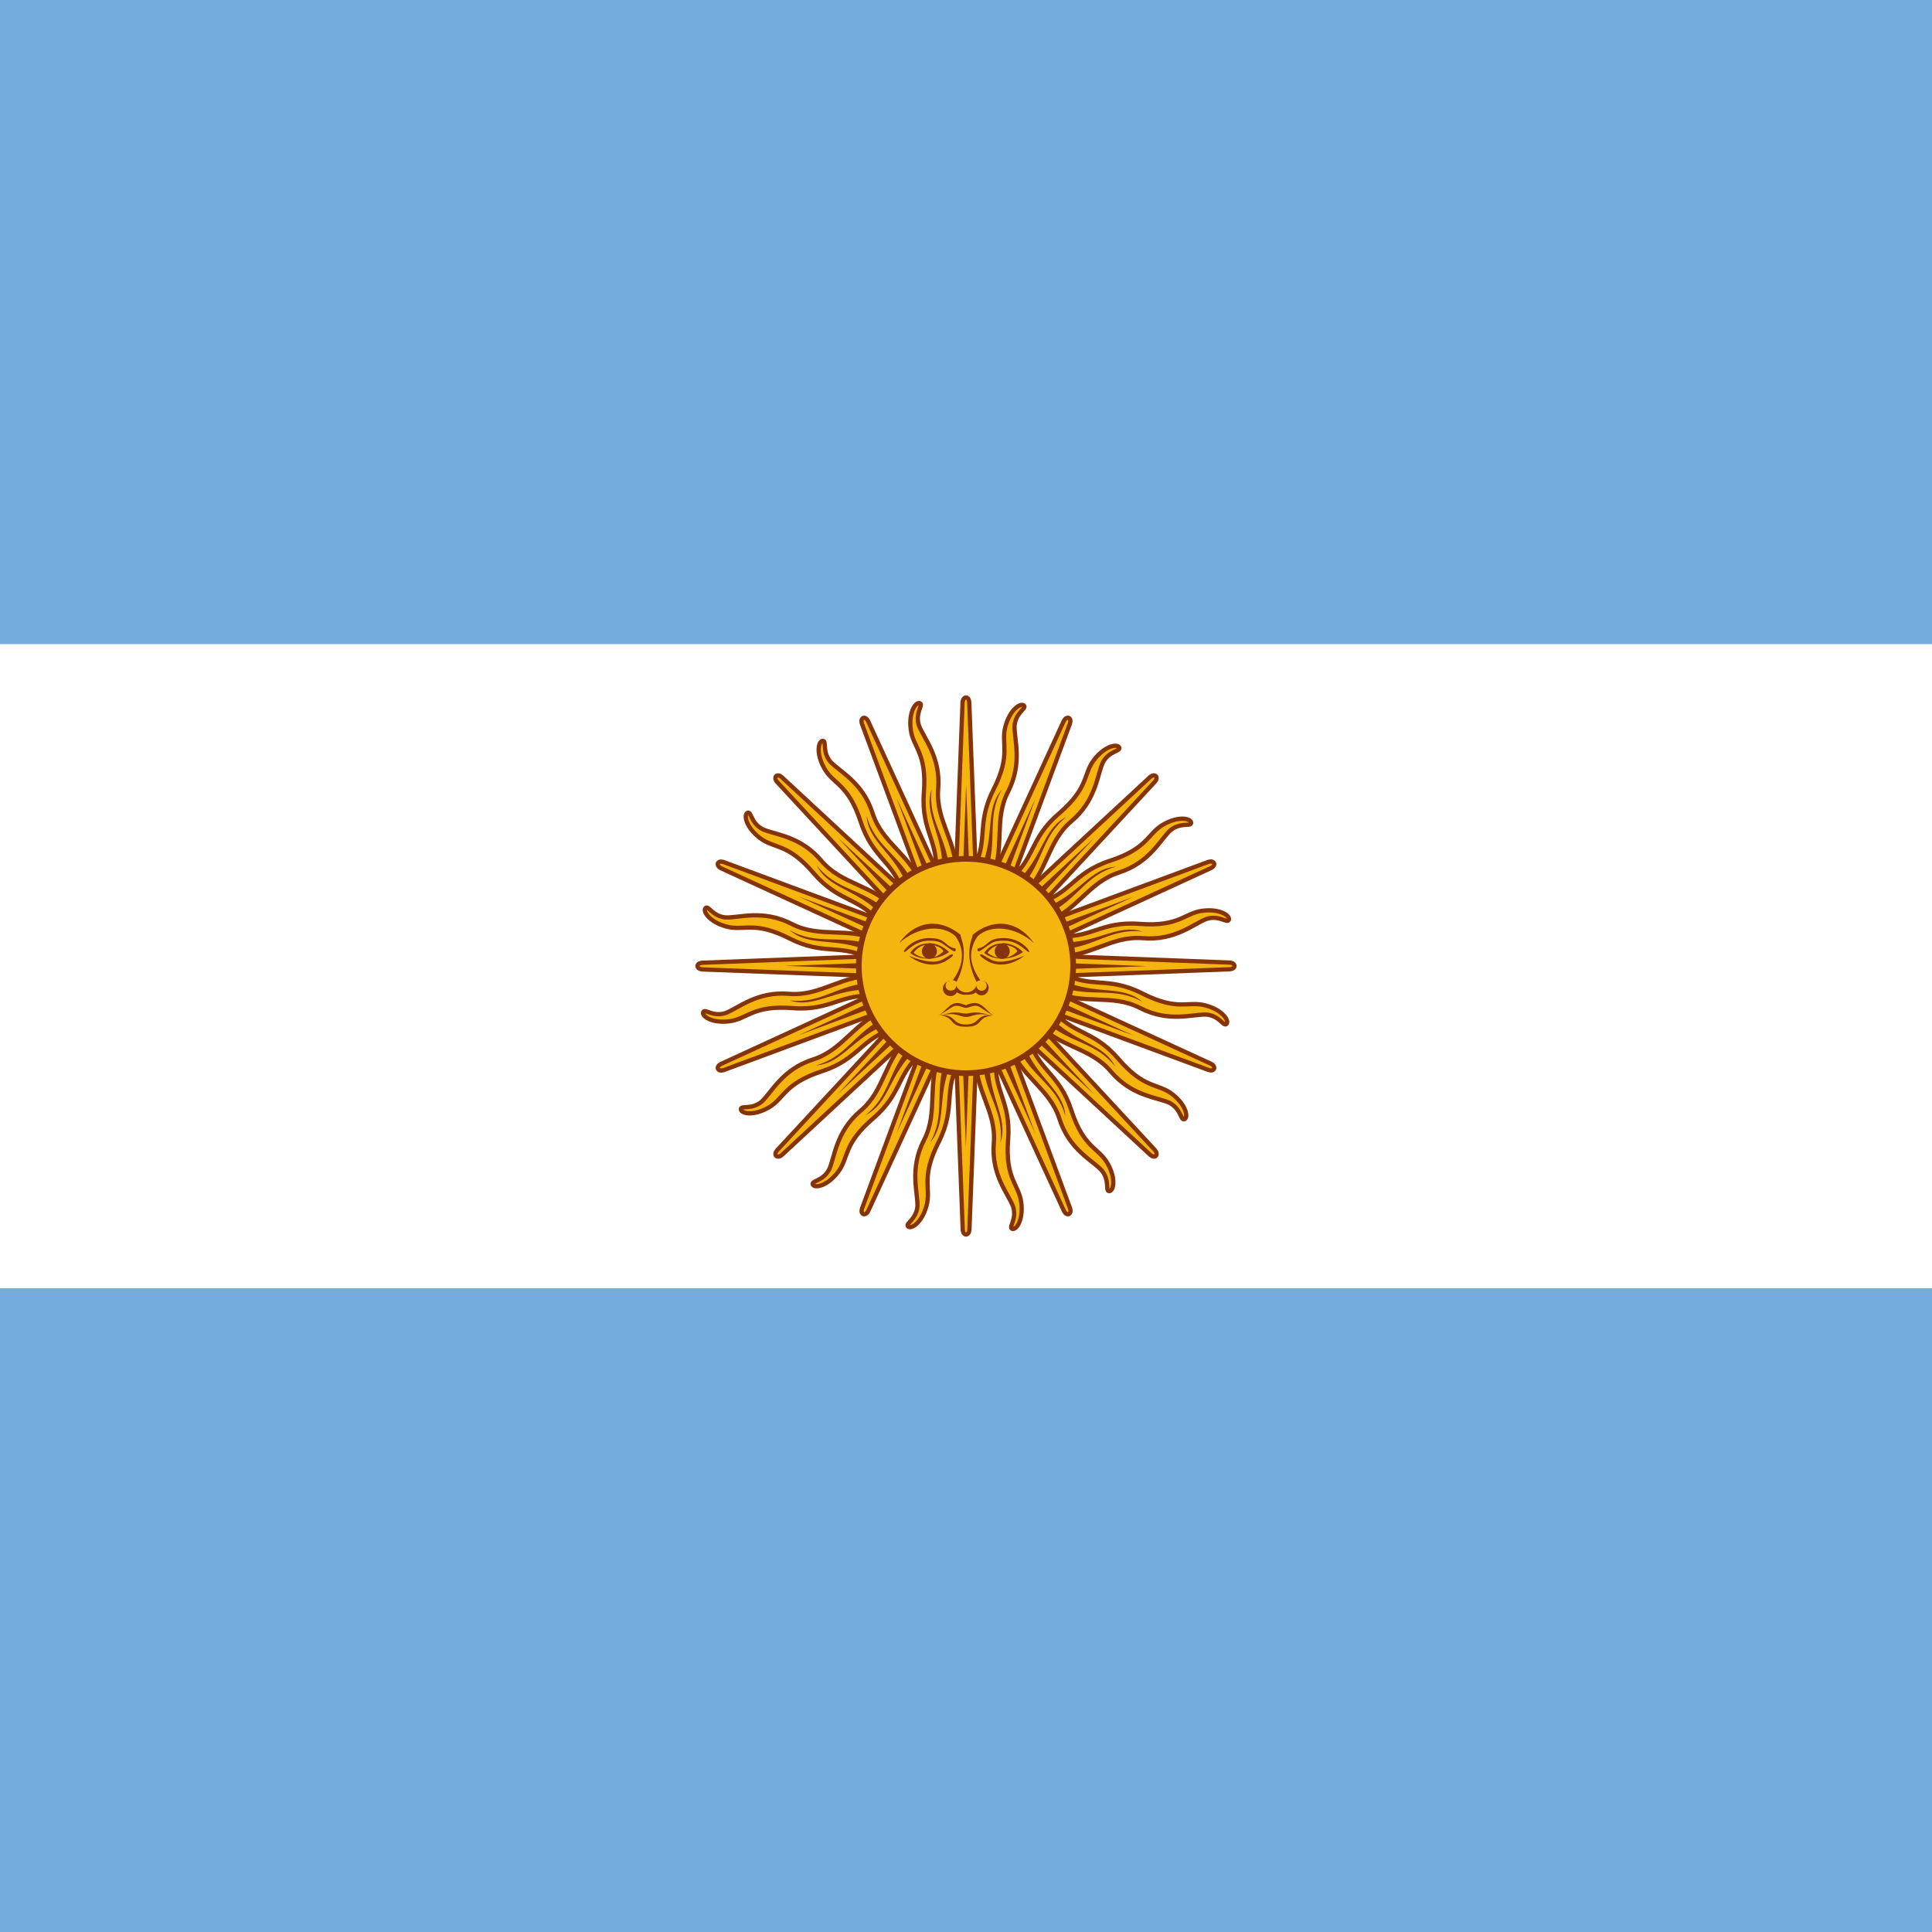
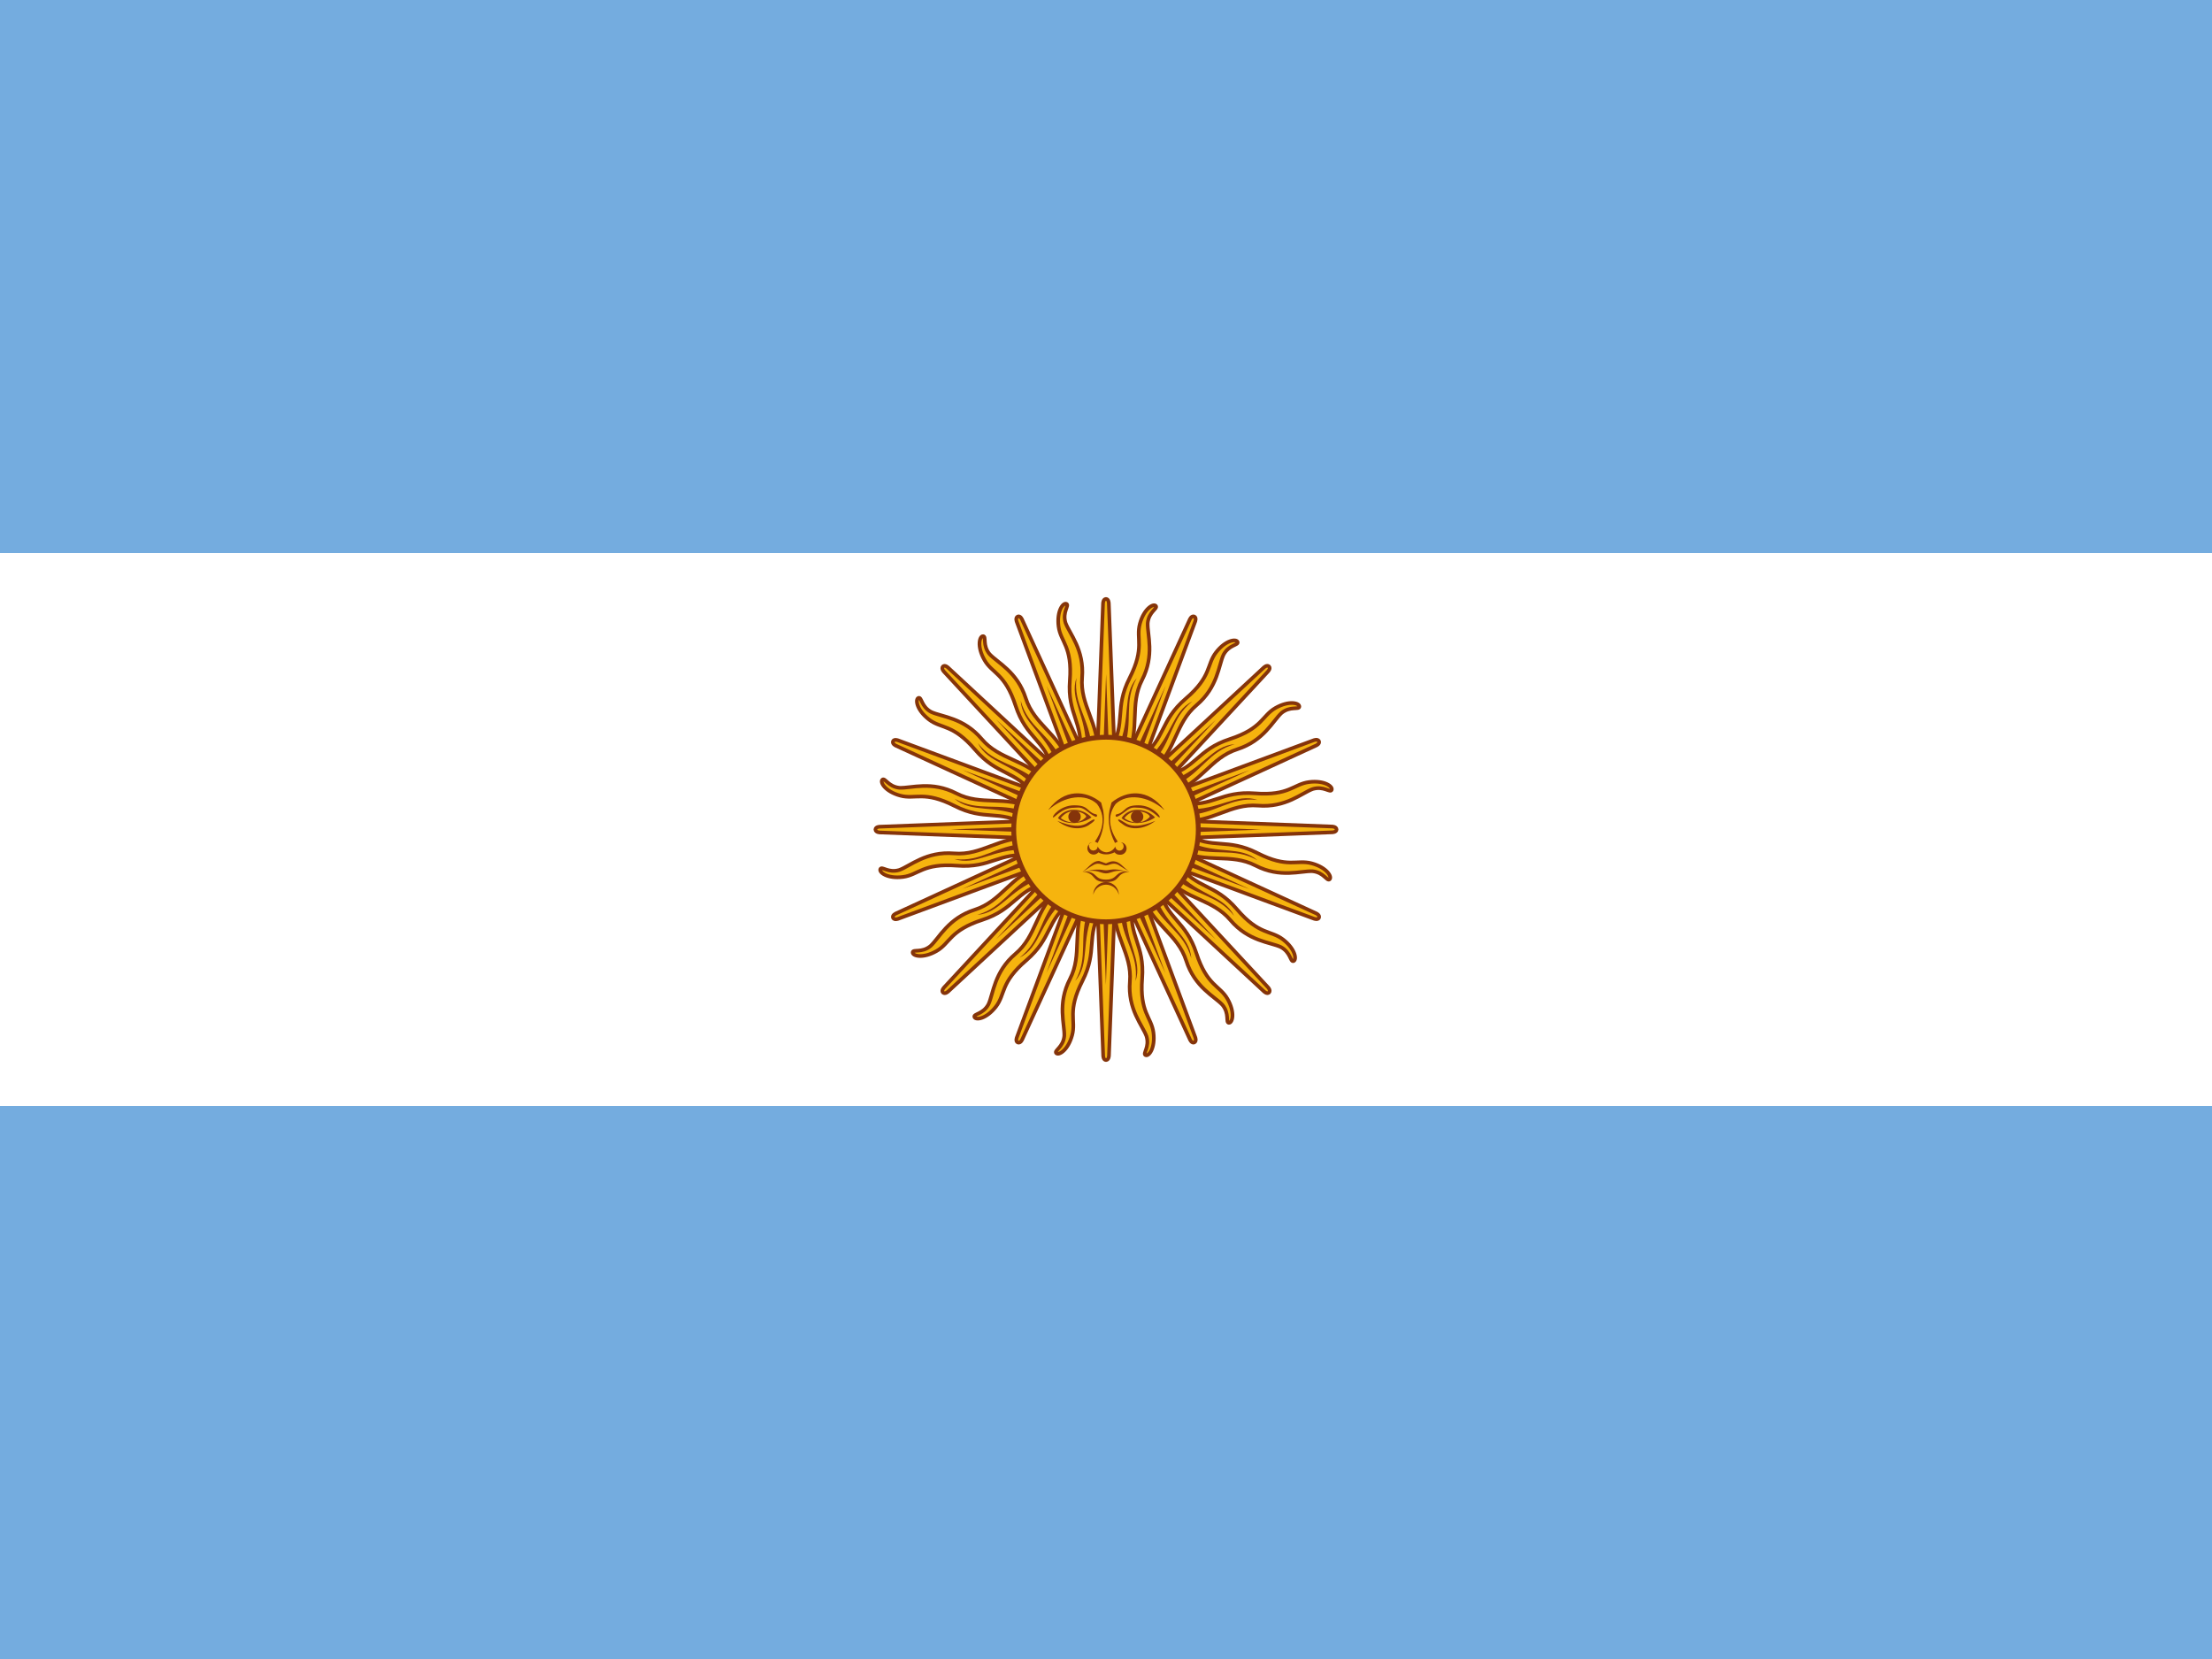
- <svg xmlns="http://www.w3.org/2000/svg" xmlns:xlink="http://www.w3.org/1999/xlink" id="flag-icons-ar" viewBox="0 0 512 512">
-   <path fill="#74acdf" d="M0 0h512v512H0z" />
-   <path fill="#fff" d="M0 170.7h512v170.7H0z" />
-   <g id="ar-c" transform="translate(-153.6)scale(1.024)">
+ <svg xmlns="http://www.w3.org/2000/svg" xmlns:xlink="http://www.w3.org/1999/xlink" id="flag-icons-ar" viewBox="0 0 640 480">
+   <path fill="#74acdf" d="M0 0h640v480H0z" />
+   <path fill="#fff" d="M0 160h640v160H0z" />
+   <g id="ar-c" transform="translate(-64)scale(.96)">
    <path id="ar-a" fill="#f6b40e" stroke="#85340a" stroke-width="1.1" d="m396.8 251.3 28.5 62s.5 1.2 1.3.9c.8-.4.3-1.6.3-1.6l-23.7-64m-.7 24.2c-.4 9.4 5.4 14.6 4.7 23s3.8 13.2 5 16.5c1 3.3-1.2 5.2-.3 5.7 1 .5 3-2.1 2.4-6.8s-4.2-6-3.4-16.3-4.2-12.7-3-22" />
    <use xlink:href="#ar-a" width="100%" height="100%" transform="rotate(22.5 400 250)" />
    <use xlink:href="#ar-a" width="100%" height="100%" transform="rotate(45 400 250)" />
    <use xlink:href="#ar-a" width="100%" height="100%" transform="rotate(67.5 400 250)" />
    <path id="ar-b" fill="#85340a" d="M404.3 274.4c.5 9 5.6 13 4.6 21.3 2.2-6.5-3.1-11.6-2.8-21.2m-7.7-23.8 19.5 42.6-16.3-43.9" />
    <use xlink:href="#ar-b" width="100%" height="100%" transform="rotate(22.5 400 250)" />
    <use xlink:href="#ar-b" width="100%" height="100%" transform="rotate(45 400 250)" />
    <use xlink:href="#ar-b" width="100%" height="100%" transform="rotate(67.5 400 250)" />
  </g>
-   <use xlink:href="#ar-c" width="100%" height="100%" transform="rotate(90 256 256)" />
-   <use xlink:href="#ar-c" width="100%" height="100%" transform="rotate(180 256 256)" />
-   <use xlink:href="#ar-c" width="100%" height="100%" transform="rotate(-90 256 256)" />
-   <circle cx="256" cy="256" r="28.4" fill="#f6b40e" stroke="#85340a" stroke-width="1.5" />
-   <path id="ar-h" fill="#843511" stroke-width="1" d="M265.7 250q-3.1 0-4.9 2.5c2.2 2 7 2.2 10.3-.2a8 8 0 0 0-5.4-2.4zm0 .4c1.9 0 3.6.8 3.9 1.7-2.2 2.4-5.7 2.2-7.9.4q1.6-2.2 4-2.1" />
-   <use xlink:href="#ar-d" width="100%" height="100%" transform="matrix(-1 0 0 1 512.3 0)" />
-   <use xlink:href="#ar-e" width="100%" height="100%" transform="matrix(-1 0 0 1 512.3 0)" />
-   <use xlink:href="#ar-f" width="100%" height="100%" transform="translate(19.3)" />
-   <use xlink:href="#ar-g" width="100%" height="100%" transform="matrix(-1 0 0 1 512.3 0)" />
-   <path fill="#85340a" d="M251.6 260a2 2 0 1 0 2 3q1.4.8 2.4.6h.3c.5 0 1.6 0 2.3-.6q.6.8 1.6.8a2 2 0 0 0 .4-3.9q.8.3.9 1.3a1.3 1.3 0 0 1-2.7 0 3 3 0 0 1-2.7 1.8 3 3 0 0 1-2.7-1.8q-.1 1.2-1.3 1.3a1.3 1.3 0 0 1-.4-2.6zm2.2 5.8c-2.2 0-3 2-5 3.3q1.4-.8 3.5-2.2c1.5-.9 2.8.2 3.7.2s2.2-1.1 3.7-.2q2 1.4 3.5 2.2c-2-1.4-2.8-3.3-5-3.3a6 6 0 0 0-2.2.6q-1.6-.6-2.2-.6" />
-   <path fill="#85340a" d="M253 268.3q-1.2 0-3.6.8c4-1 4.8.4 6.6.4s2.6-1.3 6.6-.4c-4.4-1.4-5.3-.5-6.6-.5-.9 0-1.5-.3-3-.3" />
-   <path fill="#85340a" d="M249.6 269h-.8c4.6.5 2.4 3.1 7.2 3.1s2.6-2.6 7.2-3c-4.8-.5-3.3 2.4-7.2 2.4-3.7 0-2.6-2.5-6.4-2.5" />
-   <path fill="#85340a" d="M260 276.1a4 4 0 0 0-8 0 4 4 0 0 1 8 0" />
-   <path id="ar-e" fill="#85340a" stroke-width="1" d="M238.3 249.9c5-4.4 11.4-5 14.9-1.8a9 9 0 0 1 1.6 3.7q.7 3.8-2.3 8 .5 0 1 .4 2.6-5.1 1.7-10l-.7-2.5c-4.8-4-11.4-4.4-16.2 2.2" />
-   <path id="ar-d" fill="#85340a" stroke-width="1" d="M246.2 248.6c2.8 0 3.5.6 4.8 1.7s2 .9 2.2 1.1 0 .9-.4.7q-.7-.3-2.7-1.8c-1.3-1-2.6-1-4-1-3.8 0-6 3.2-6.5 3s2.2-3.7 6.6-3.7" />
-   <use xlink:href="#ar-h" width="100%" height="100%" transform="translate(-19.6)" />
-   <circle id="ar-f" cx="246.3" cy="252.1" r="2" fill="#85340a" stroke-width="1" />
-   <path id="ar-g" fill="#85340a" stroke-width="1" d="M241 253.4c3.7 2.8 7.4 2.6 9.6 1.3s2.2-1.8 1.7-1.8c-.4 0-.9.5-2.6 1.4s-4.4.8-8.8-1z" />
+   <use xlink:href="#ar-c" width="100%" height="100%" transform="rotate(90 320 240)" />
+   <use xlink:href="#ar-c" width="100%" height="100%" transform="rotate(180 320 240)" />
+   <use xlink:href="#ar-c" width="100%" height="100%" transform="rotate(-90 320 240)" />
+   <circle cx="320" cy="240" r="26.7" fill="#f6b40e" stroke="#85340a" stroke-width="1.4" />
+   <path id="ar-h" fill="#843511" stroke-width="1" d="M329 234.3c-1.7 0-3.5.8-4.5 2.4 2 1.9 6.6 2 9.7-.2a7 7 0 0 0-5.1-2.2zm0 .4c1.8 0 3.5.8 3.7 1.6-2 2.3-5.3 2-7.4.4q1.6-2 3.8-2z" />
+   <use xlink:href="#ar-d" width="100%" height="100%" transform="matrix(-1 0 0 1 640.2 0)" />
+   <use xlink:href="#ar-e" width="100%" height="100%" transform="matrix(-1 0 0 1 640.2 0)" />
+   <use xlink:href="#ar-f" width="100%" height="100%" transform="translate(18.1)" />
+   <use xlink:href="#ar-g" width="100%" height="100%" transform="matrix(-1 0 0 1 640.2 0)" />
+   <path fill="#85340a" d="M316 243.7a1.8 1.8 0 1 0 1.8 2.9 4 4 0 0 0 2.2.6h.2q1 0 2.3-.6.5.7 1.5.7a1.8 1.8 0 0 0 .3-3.6q.8.3.8 1.2a1.2 1.2 0 0 1-2.4 0 3 3 0 0 1-2.6 1.7 3 3 0 0 1-2.5-1.7q-.1 1.1-1.3 1.2-1-.1-1.2-1.2c-.2-1.1.3-1 .8-1.2zm2 5.4c-2.1 0-3 2-4.8 3.1 1-.4 1.8-1.2 3.3-2s2.6.2 3.5.2 2-1 3.5-.2q2 1.3 3.3 2c-1.9-1.2-2.7-3-4.8-3q-.7 0-2 .6z" />
+   <path fill="#85340a" d="M317.2 251.6q-1.1 0-3.4.6c3.7-.8 4.5.5 6.2.5 1.6 0 2.5-1.3 6.1-.5-4-1.2-4.9-.4-6.1-.4-.8 0-1.4-.3-2.8-.2" />
+   <path fill="#85340a" d="M314 252.2h-.8c4.3.5 2.3 3 6.8 3s2.5-2.5 6.8-3c-4.5-.4-3.1 2.3-6.8 2.3-3.5 0-2.4-2.3-6-2.3" />
+   <path fill="#85340a" d="M323.7 258.9a3.7 3.7 0 0 0-7.4 0 3.8 3.8 0 0 1 7.4 0" />
+   <path id="ar-e" fill="#85340a" stroke-width="1" d="M303.4 234.3c4.7-4.1 10.7-4.8 14-1.7a8 8 0 0 1 1.5 3.4q.6 3.6-2.1 7.5l.8.4q2.4-4.7 1.6-9.4l-.6-2.3c-4.5-3.7-10.7-4-15.2 2z" />
+   <path id="ar-d" fill="#85340a" stroke-width="1" d="M310.8 233c2.7 0 3.3.6 4.5 1.7 1.2 1 1.9.8 2 1 .3.2 0 .8-.3.6q-.7-.2-2.5-1.6c-1.8-1.4-2.5-1-3.7-1-3.7 0-5.7 3-6.1 2.8-.5-.2 2-3.5 6.1-3.5" />
+   <use xlink:href="#ar-h" width="100%" height="100%" transform="translate(-18.4)" />
+   <circle id="ar-f" cx="310.9" cy="236.3" r="1.8" fill="#85340a" stroke-width="1" />
+   <path id="ar-g" fill="#85340a" stroke-width="1" d="M305.9 237.5c3.5 2.7 7 2.5 9 1.3 2-1.3 2-1.7 1.6-1.7s-.8.4-2.4 1.3c-1.7.8-4.1.8-8.2-.9" />
</svg>
